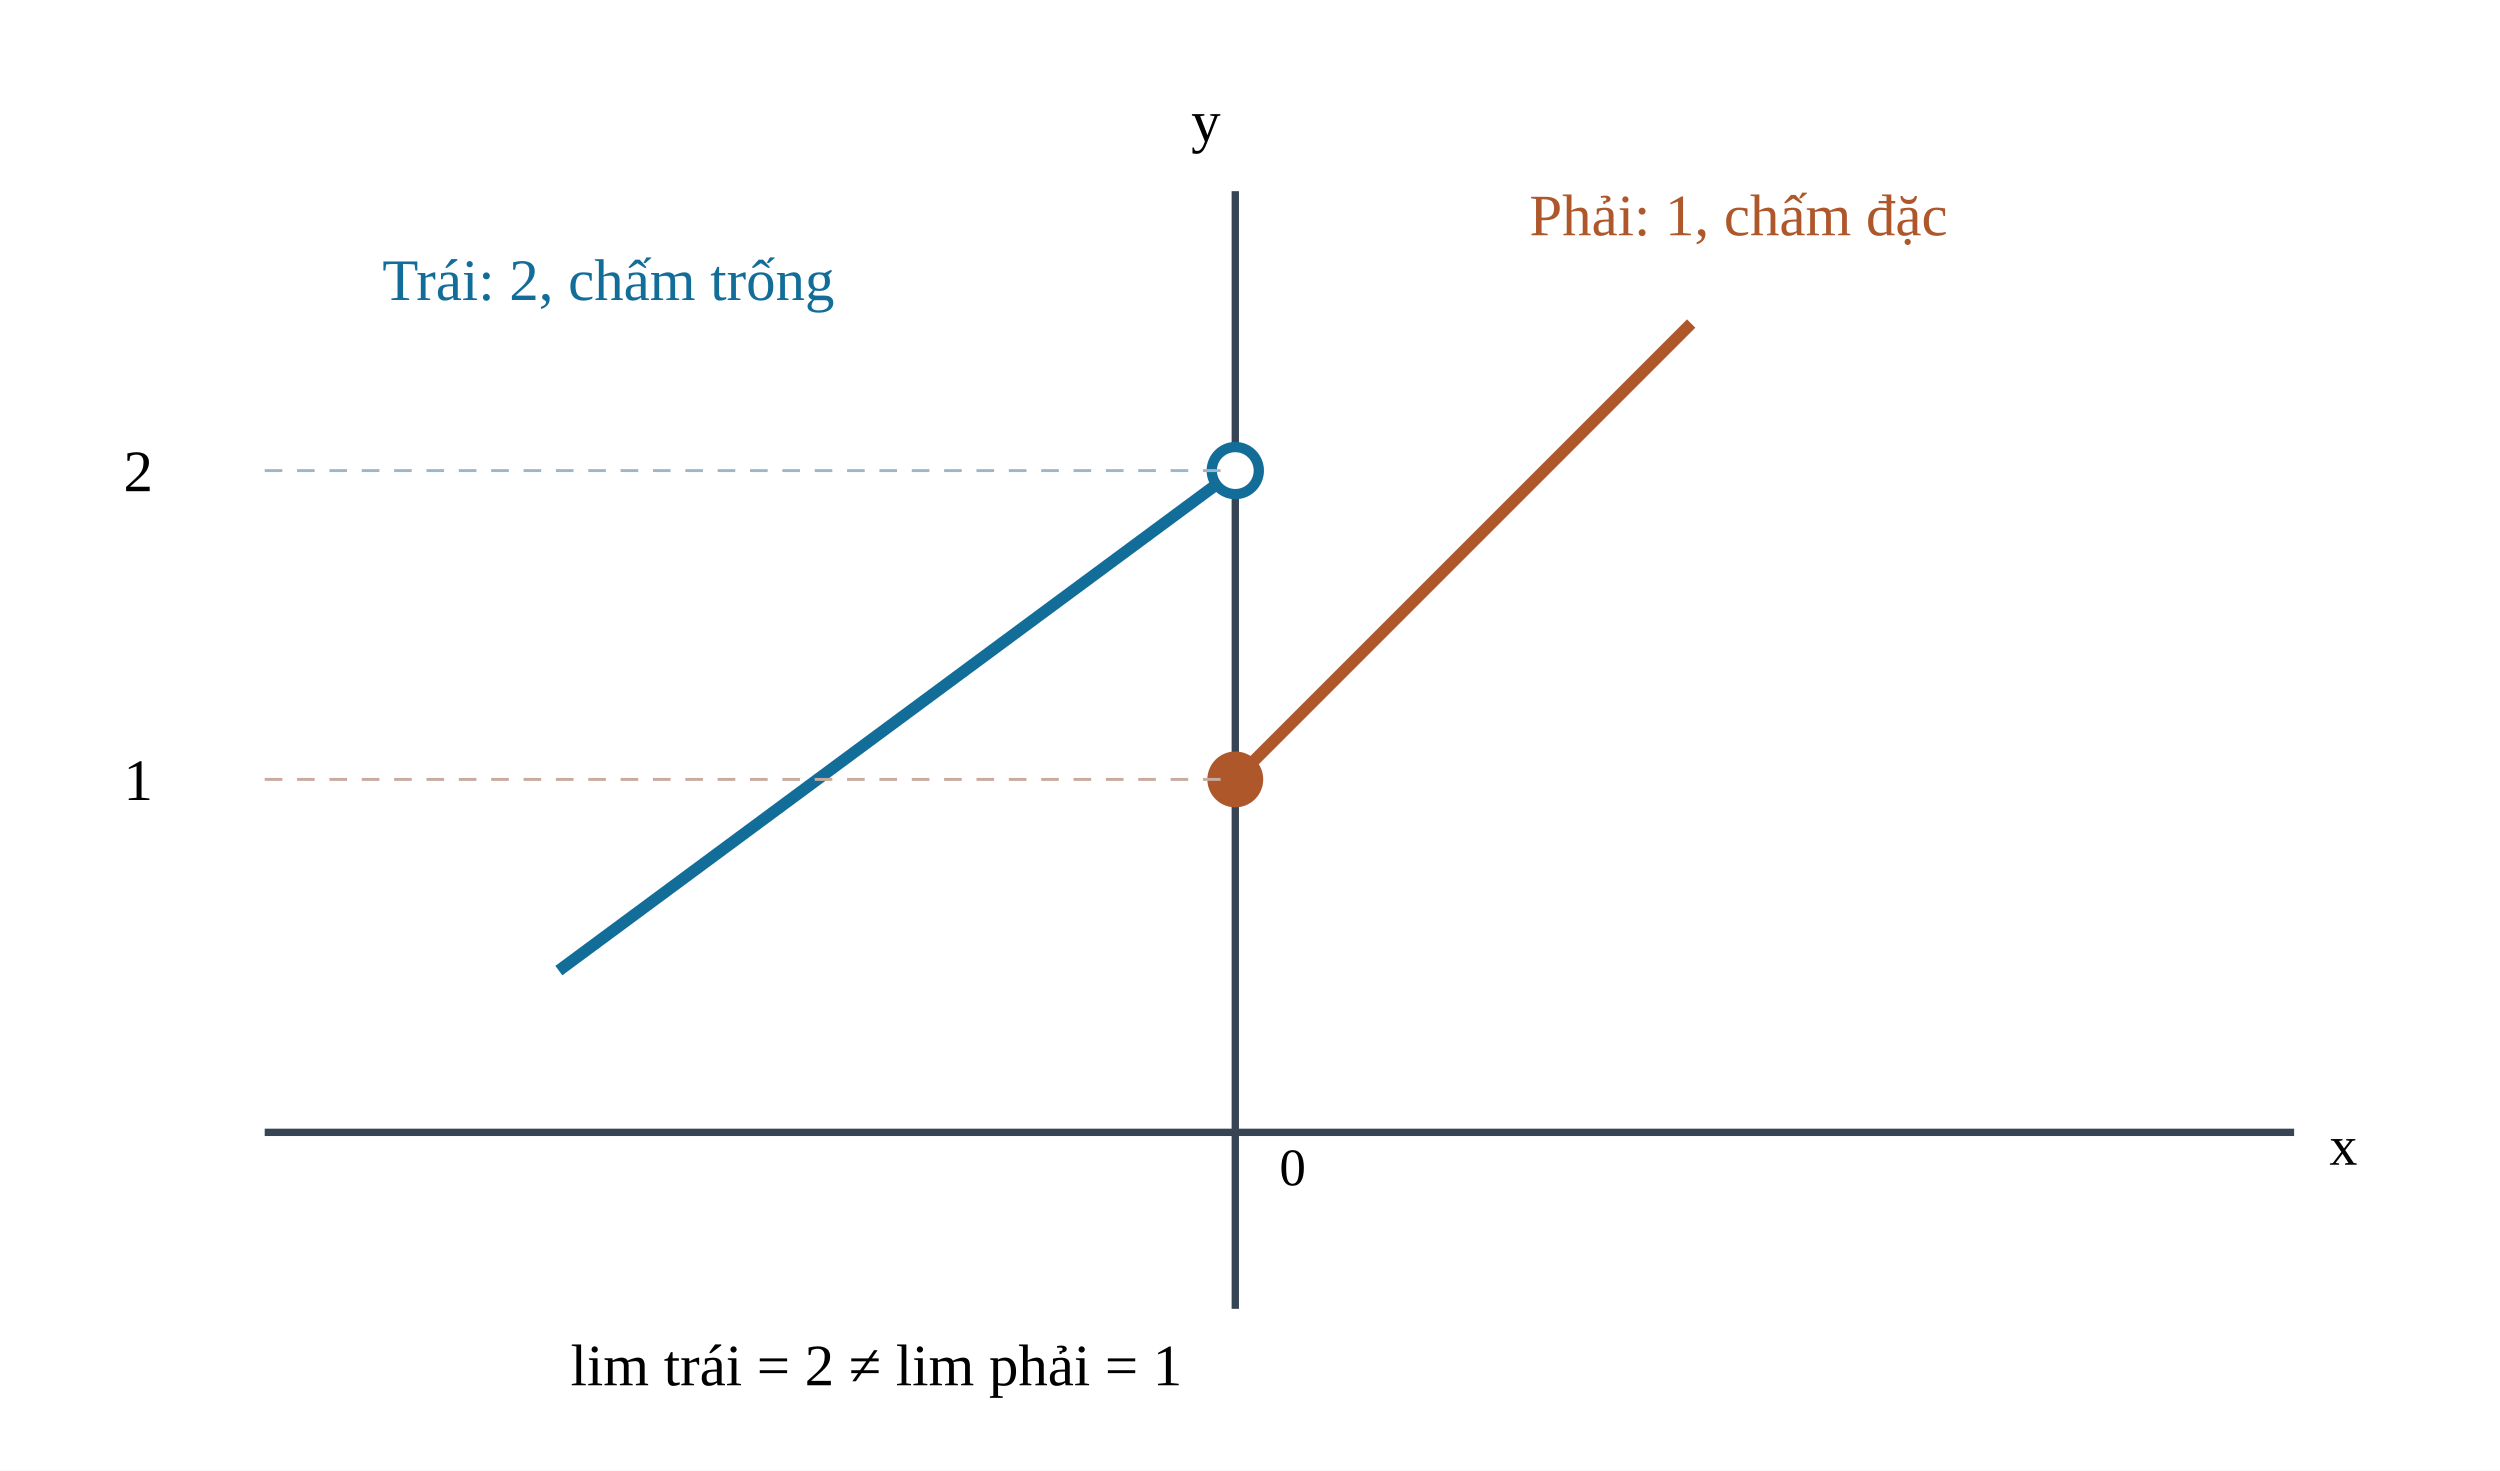
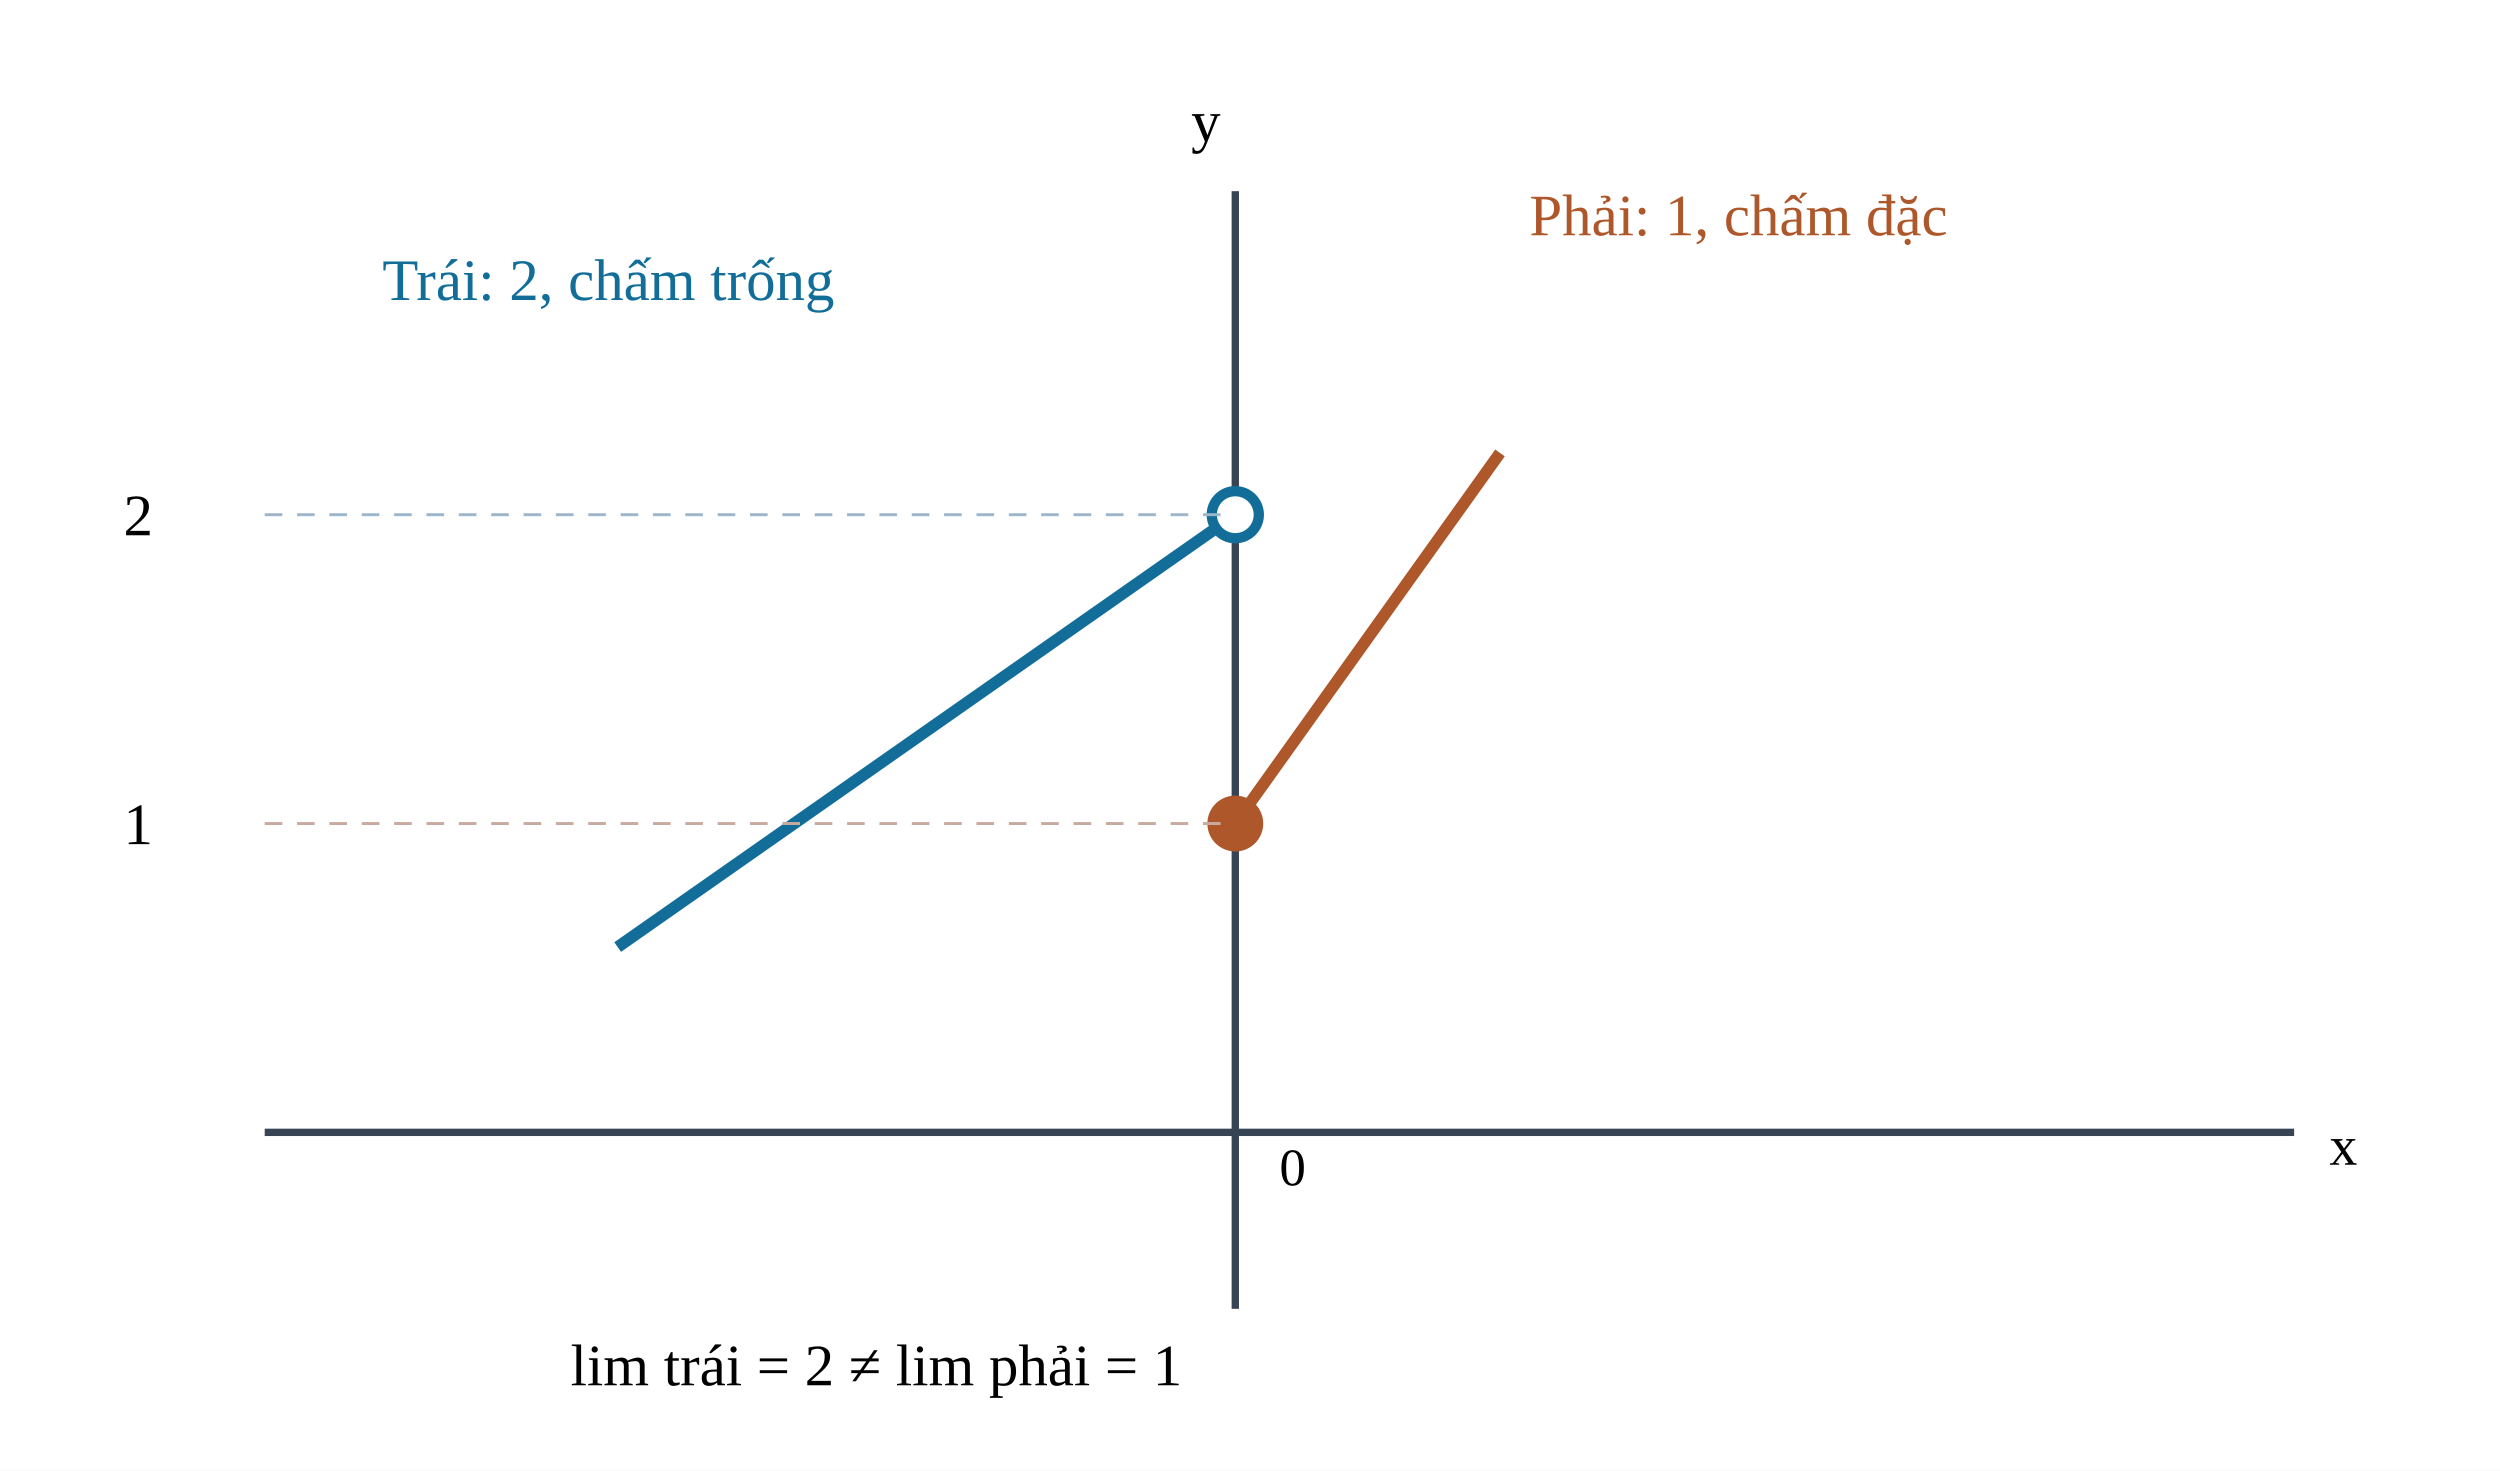
<svg xmlns="http://www.w3.org/2000/svg" viewBox="0 0 850 500" role="img" aria-labelledby="ttl dsc">
  <rect width="850" height="500" fill="#fff" />
  <line x1="90" y1="385" x2="780" y2="385" stroke="#364454" stroke-width="2.5" />
  <line x1="420" y1="445" x2="420" y2="65" stroke="#364454" stroke-width="2.5" />
  <text x="792" y="396" font-size="19">x</text>
  <text x="405" y="48" font-size="20">y</text>
  <text x="435" y="403" font-size="18">0</text>
-   <line x1="190" y1="330" x2="420" y2="160" stroke="#126e99" stroke-width="4" />
-   <line x1="420" y1="265" x2="575" y2="110" stroke="#ae572b" stroke-width="4" />
-   <circle cx="420" cy="160" r="8" fill="#fff" stroke="#126e99" stroke-width="3.5" />
-   <circle cx="420" cy="265" r="8" fill="#ae572b" stroke="#ae572b" stroke-width="3" />
-   <line x1="90" y1="160" x2="415" y2="160" stroke="#9db6ca" stroke-dasharray="6 5" />
-   <line x1="90" y1="265" x2="415" y2="265" stroke="#c9aa9f" stroke-dasharray="6 5" />
-   <text x="42" y="167" font-size="20">2</text>
-   <text x="42" y="272" font-size="20">1</text>
+   <line x1="210" y1="322" x2="420" y2="175" stroke="#126e99" stroke-width="4" />
+   <line x1="420" y1="280" x2="510" y2="154" stroke="#ae572b" stroke-width="4" />
+   <circle cx="420" cy="175" r="8" fill="#fff" stroke="#126e99" stroke-width="3.5" />
+   <circle cx="420" cy="280" r="8" fill="#ae572b" stroke="#ae572b" stroke-width="3" />
+   <line x1="90" y1="175" x2="415" y2="175" stroke="#9db6ca" stroke-dasharray="6 5" />
+   <line x1="90" y1="280" x2="415" y2="280" stroke="#c9aa9f" stroke-dasharray="6 5" />
+   <text x="42" y="182" font-size="20">2</text>
+   <text x="42" y="287" font-size="20">1</text>
  <text x="130" y="102" font-size="20" fill="#126e99">Trái: 2, chấm trống</text>
  <text x="520" y="80" font-size="20" fill="#ae572b">Phải: 1, chấm đặc</text>
  <text x="194" y="471" font-size="20">lim trái = 2 ≠ lim phải = 1</text>
</svg>
